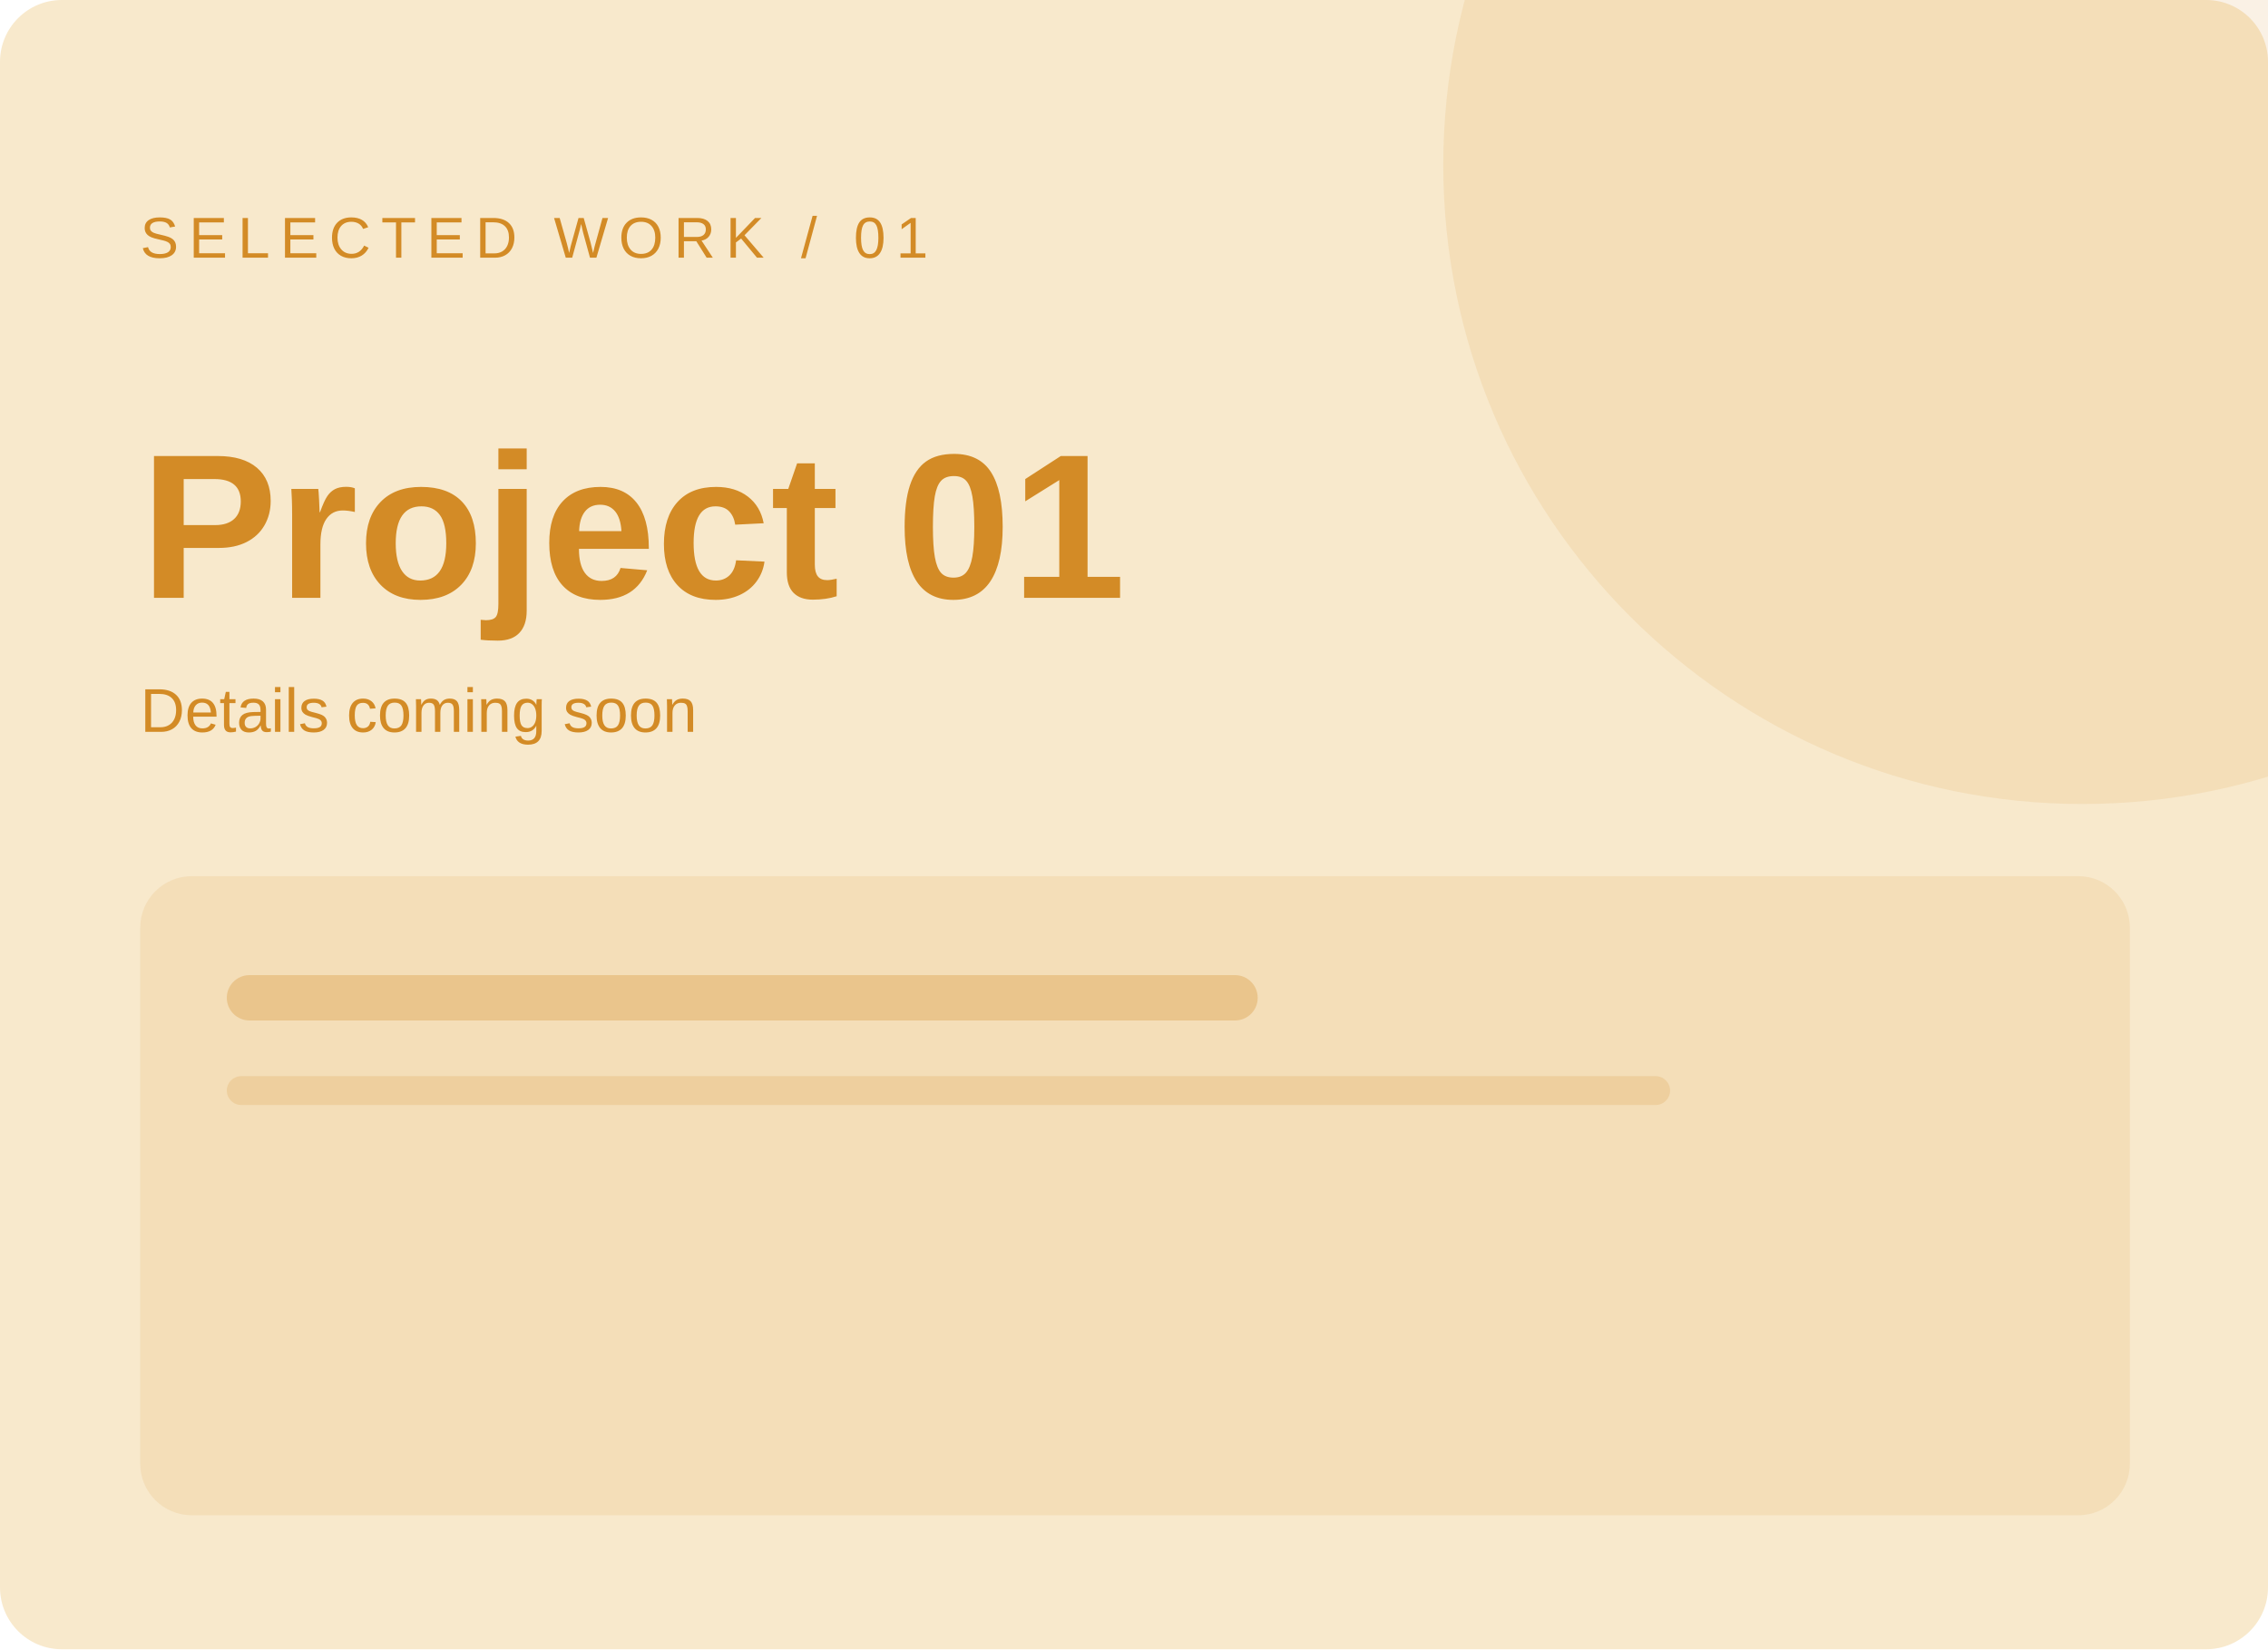
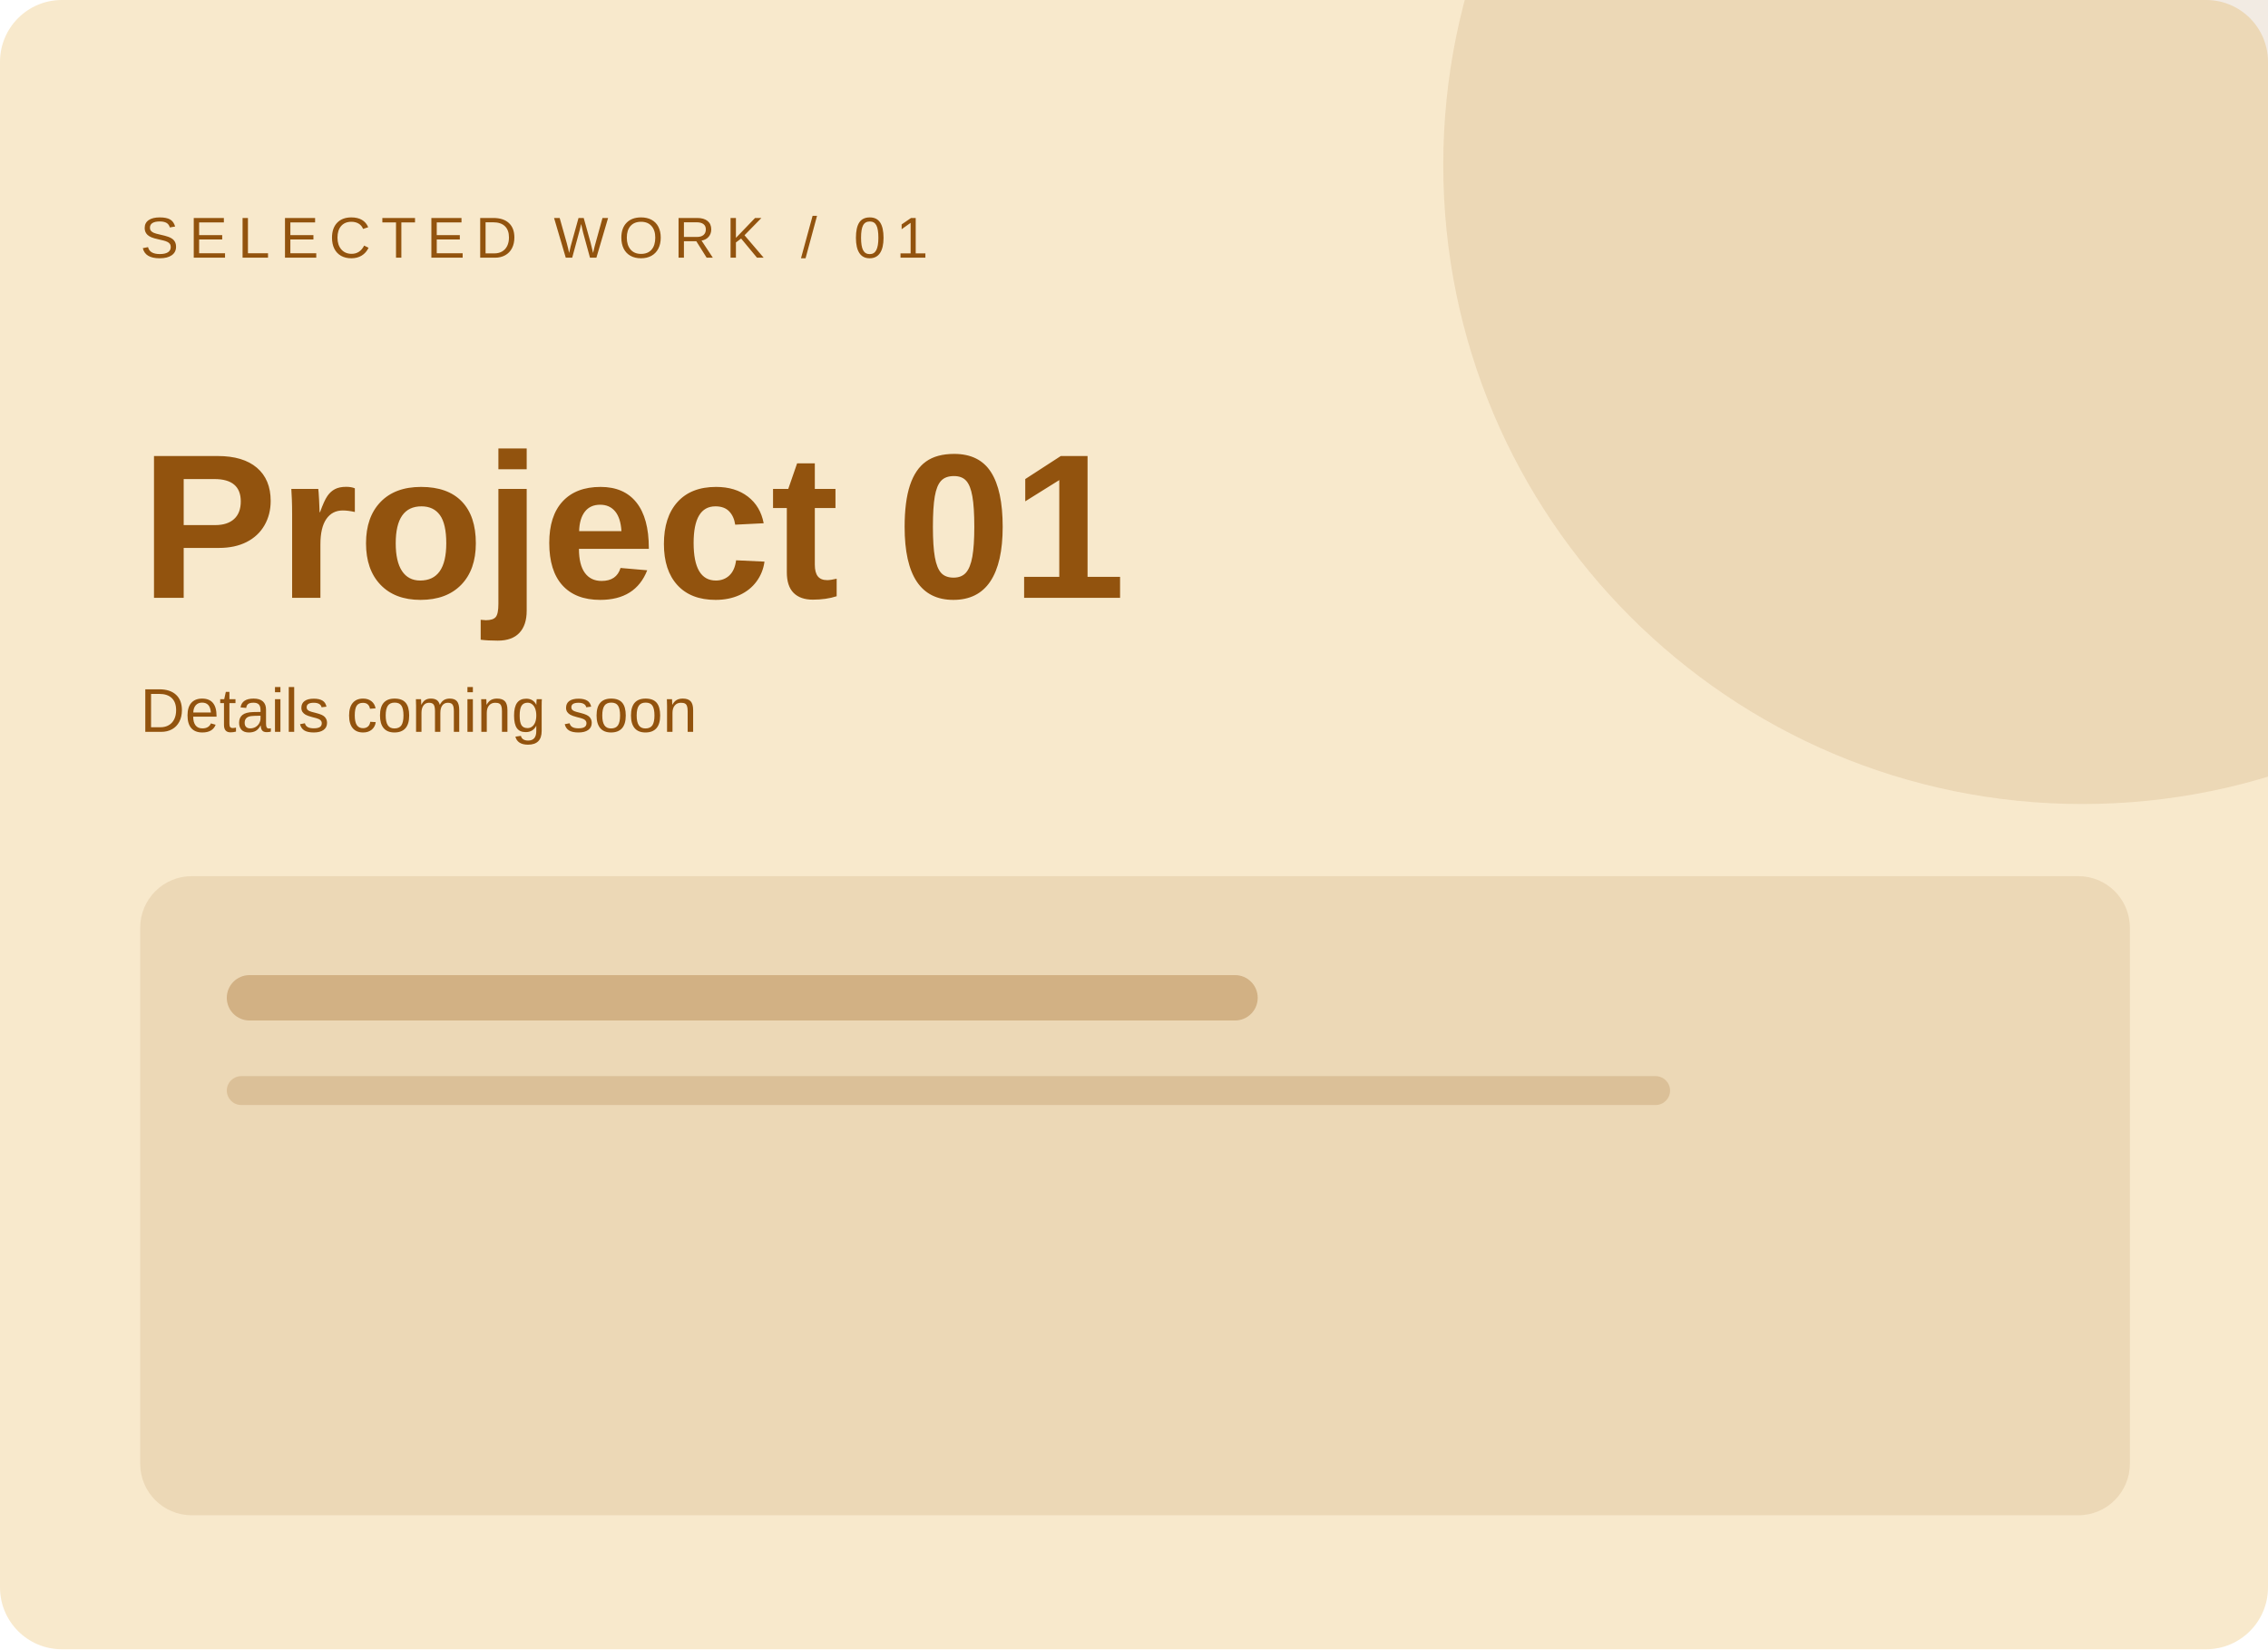
<svg xmlns="http://www.w3.org/2000/svg" width="1100" height="800" viewBox="0 0 1100 800">
  <rect width="1100" height="800" rx="30" fill="#f8e9cc" />
-   <circle cx="1010" cy="80" r="310" fill="#d38b26" opacity=".12" />
-   <g font-family="Arial,sans-serif" fill="#d38b26">
+   <circle cx="1010" cy="80" r="310" fill="#92530e" opacity=".12" />
+   <g font-family="Arial,sans-serif" fill="#92530e">
    <text x="68" y="125" font-size="28" letter-spacing="5">SELECTED WORK / 01</text>
    <text x="68" y="290" font-size="100" font-weight="700">Project 01</text>
    <text x="68" y="355" font-size="30">Details coming soon</text>
  </g>
-   <rect x="68" y="425" width="965" height="310" rx="25" fill="#d38b26" opacity=".12" />
-   <rect x="110" y="473" width="500" height="22" rx="11" fill="#d38b26" opacity=".3" />
-   <rect x="110" y="522" width="700" height="14" rx="7" fill="#d38b26" opacity=".18" />
+   <rect x="68" y="425" width="965" height="310" rx="25" fill="#92530e" opacity=".12" />
+   <rect x="110" y="473" width="500" height="22" rx="11" fill="#92530e" opacity=".3" />
+   <rect x="110" y="522" width="700" height="14" rx="7" fill="#92530e" opacity=".18" />
</svg>
